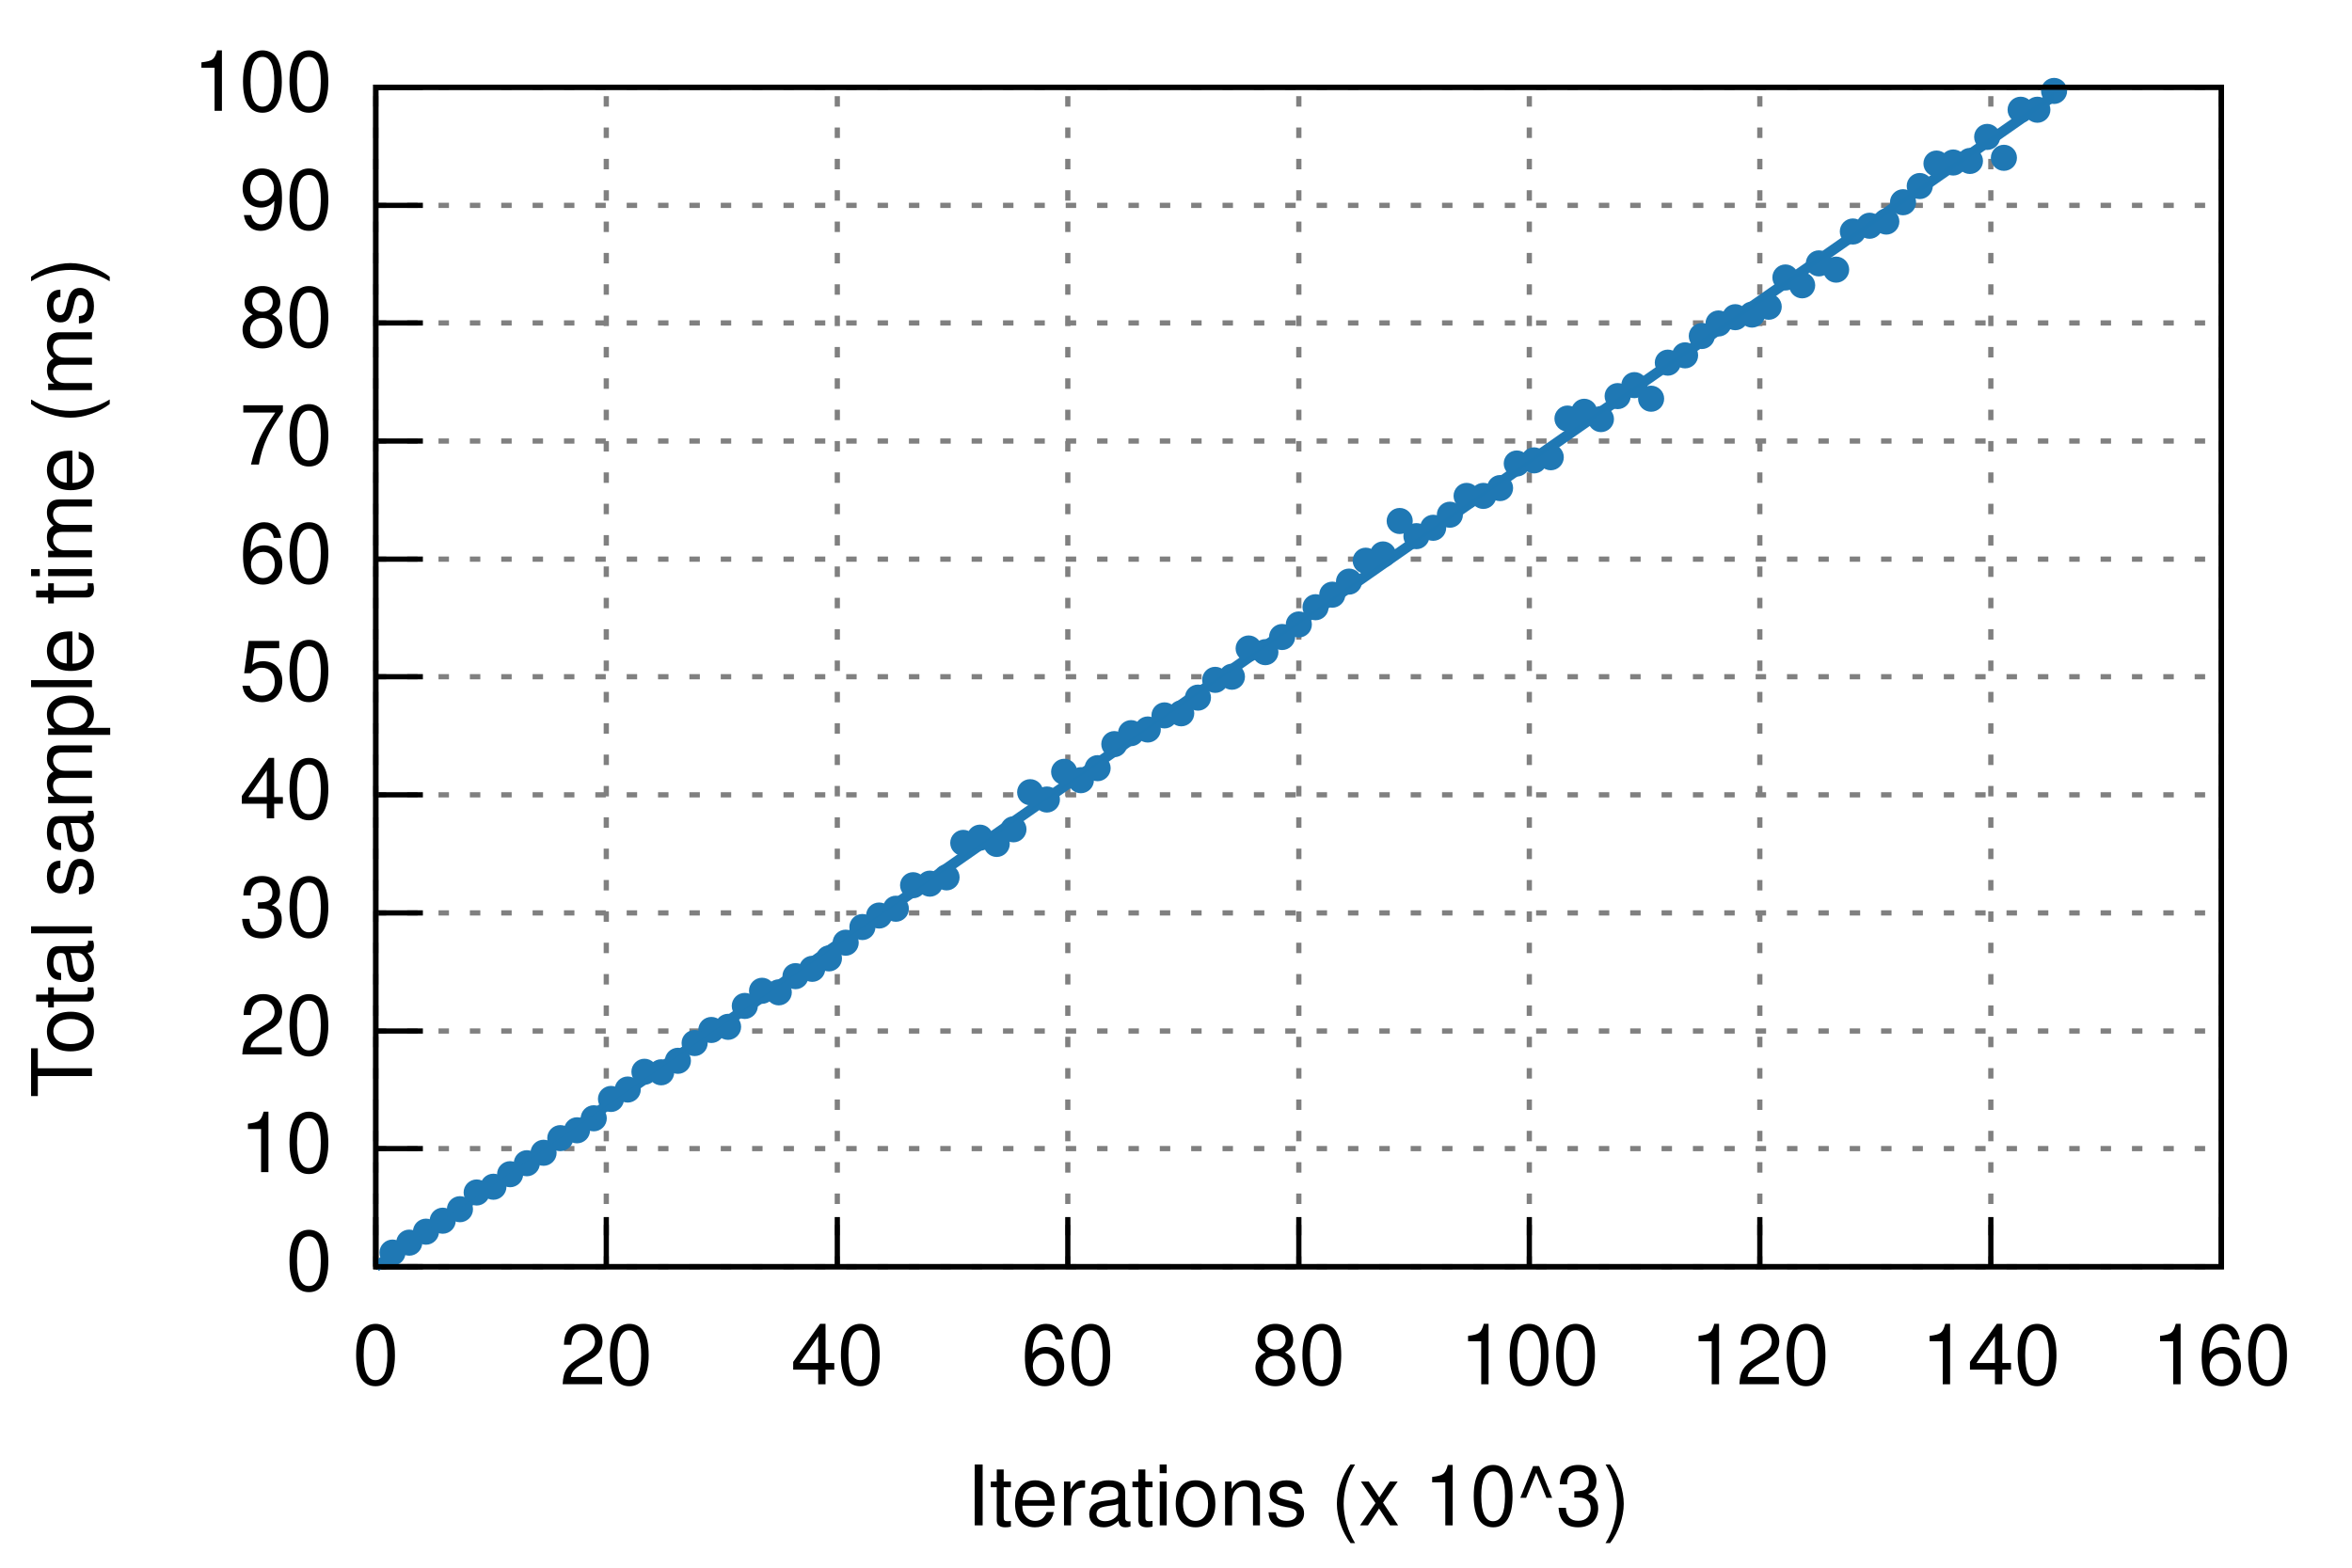
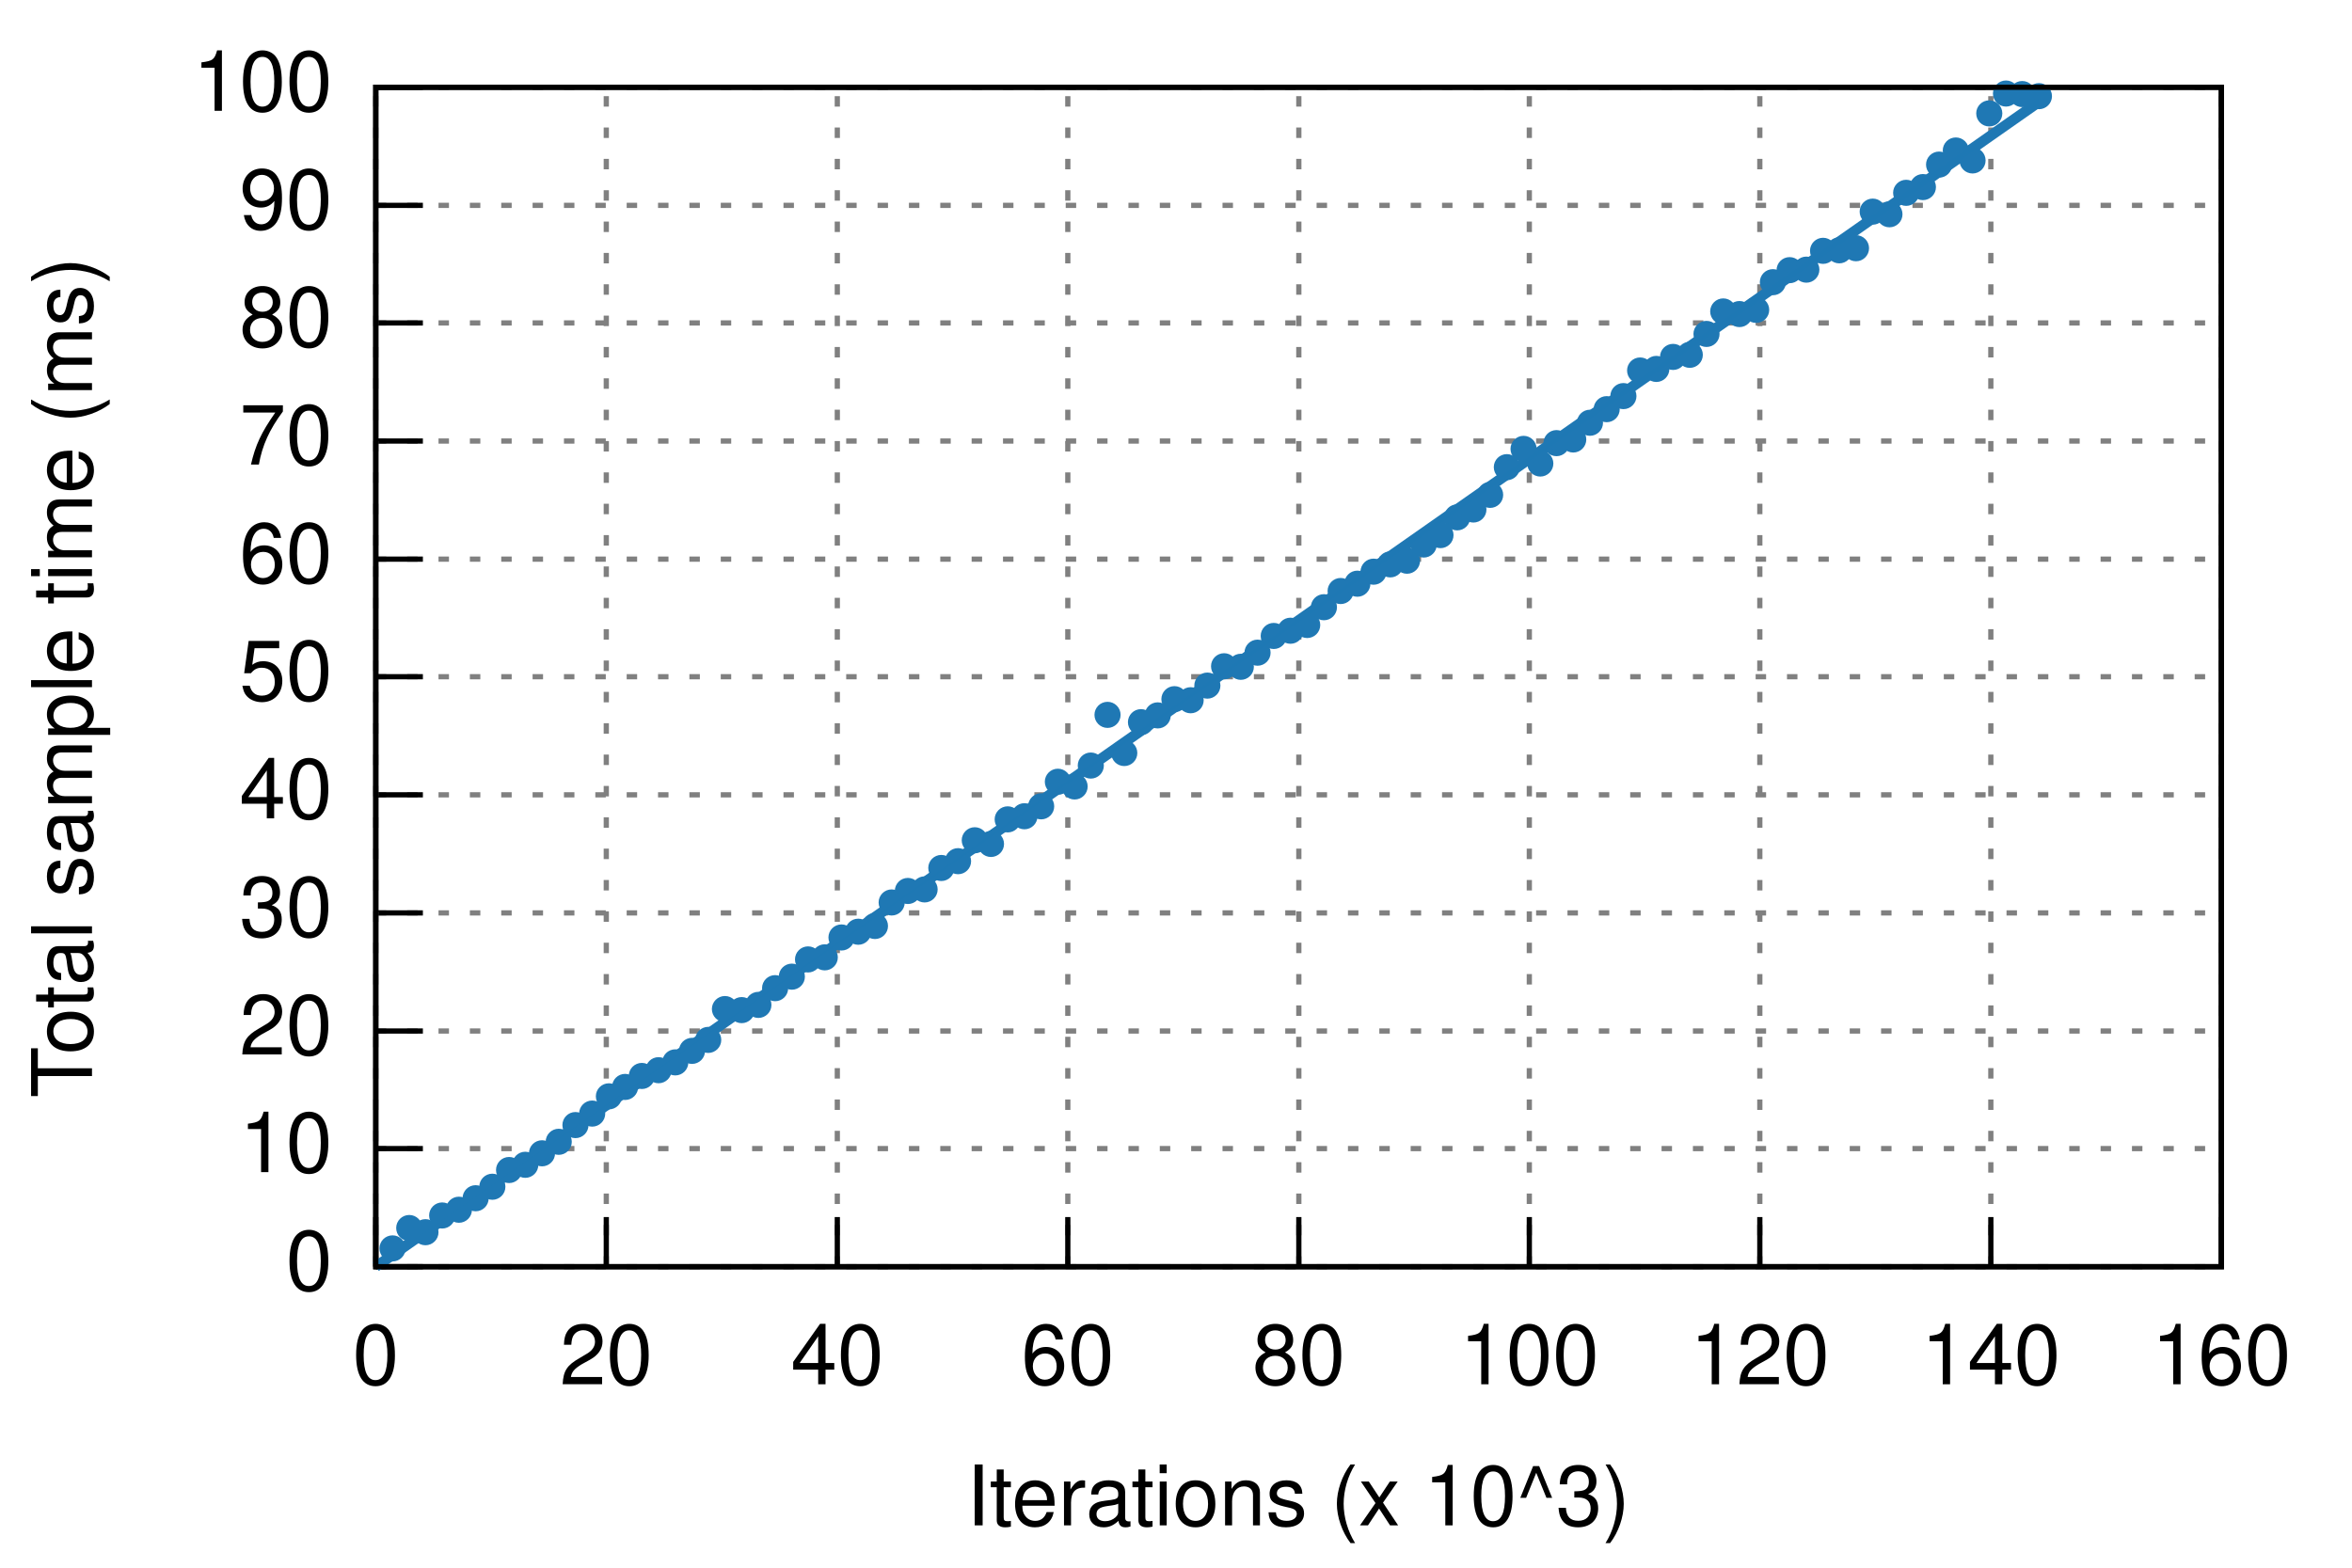
<svg xmlns="http://www.w3.org/2000/svg" xmlns:xlink="http://www.w3.org/1999/xlink" viewBox="0 0 450 300">
  <g id="gnuplot_canvas">
    <rect x="0" y="0" width="450" height="300" fill="none" />
    <defs>
      <circle id="gpDot" r="0.5" stroke-width="0.5" />
      <path id="gpPt0" stroke-width="0.222" stroke="currentColor" d="M-1,0 h2 M0,-1 v2" />
      <path id="gpPt1" stroke-width="0.222" stroke="currentColor" d="M-1,-1 L1,1 M1,-1 L-1,1" />
      <path id="gpPt2" stroke-width="0.222" stroke="currentColor" d="M-1,0 L1,0 M0,-1 L0,1 M-1,-1 L1,1 M-1,1 L1,-1" />
      <rect id="gpPt3" stroke-width="0.222" stroke="currentColor" x="-1" y="-1" width="2" height="2" />
      <rect id="gpPt4" stroke-width="0.222" stroke="currentColor" fill="currentColor" x="-1" y="-1" width="2" height="2" />
      <circle id="gpPt5" stroke-width="0.222" stroke="currentColor" cx="0" cy="0" r="1" />
      <use xlink:href="#gpPt5" id="gpPt6" fill="currentColor" stroke="none" />
      <path id="gpPt7" stroke-width="0.222" stroke="currentColor" d="M0,-1.33 L-1.33,0.67 L1.33,0.67 z" />
      <use xlink:href="#gpPt7" id="gpPt8" fill="currentColor" stroke="none" />
      <use xlink:href="#gpPt7" id="gpPt9" stroke="currentColor" transform="rotate(180)" />
      <use xlink:href="#gpPt9" id="gpPt10" fill="currentColor" stroke="none" />
      <use xlink:href="#gpPt3" id="gpPt11" stroke="currentColor" transform="rotate(45)" />
      <use xlink:href="#gpPt11" id="gpPt12" fill="currentColor" stroke="none" />
    </defs>
    <g style="fill:none; color:white; stroke:currentColor; stroke-width:1.00; stroke-linecap:butt; stroke-linejoin:miter">
</g>
    <g style="fill:none; color:black; stroke:currentColor; stroke-width:1.00; stroke-linecap:butt; stroke-linejoin:miter">
</g>
    <g style="fill:none; color:gray; stroke:currentColor; stroke-width:1.00; stroke-linecap:butt; stroke-linejoin:miter">
      <path stroke="gray" stroke-dasharray=" 2,4" class="gridline" d="M71.9,242.4 L425.0,242.4  h0.01" />
    </g>
    <g style="fill:none; color:black; stroke:currentColor; stroke-width:1.00; stroke-linecap:butt; stroke-linejoin:miter">
      <path stroke="black" d="M71.9,242.4 L80.9,242.4  h0.01" />
      <g transform="translate(63.6,246.9)" style="stroke:none; fill:black; font-family:Helvetica; font-size:12.00pt; text-anchor:end">
        <text> 0</text>
      </g>
    </g>
    <g style="fill:none; color:gray; stroke:currentColor; stroke-width:1.00; stroke-linecap:butt; stroke-linejoin:miter">
      <path stroke="gray" stroke-dasharray=" 2,4" class="gridline" d="M71.9,219.8 L425.0,219.8  h0.01" />
    </g>
    <g style="fill:none; color:black; stroke:currentColor; stroke-width:1.00; stroke-linecap:butt; stroke-linejoin:miter">
      <path stroke="black" d="M71.9,219.8 L80.9,219.8  h0.01" />
      <g transform="translate(63.6,224.3)" style="stroke:none; fill:black; font-family:Helvetica; font-size:12.00pt; text-anchor:end">
        <text> 10</text>
      </g>
    </g>
    <g style="fill:none; color:gray; stroke:currentColor; stroke-width:1.00; stroke-linecap:butt; stroke-linejoin:miter">
      <path stroke="gray" stroke-dasharray=" 2,4" class="gridline" d="M71.9,197.3 L425.0,197.3  h0.01" />
    </g>
    <g style="fill:none; color:black; stroke:currentColor; stroke-width:1.00; stroke-linecap:butt; stroke-linejoin:miter">
      <path stroke="black" d="M71.9,197.3 L80.9,197.3  h0.01" />
      <g transform="translate(63.6,201.8)" style="stroke:none; fill:black; font-family:Helvetica; font-size:12.00pt; text-anchor:end">
        <text> 20</text>
      </g>
    </g>
    <g style="fill:none; color:gray; stroke:currentColor; stroke-width:1.00; stroke-linecap:butt; stroke-linejoin:miter">
      <path stroke="gray" stroke-dasharray=" 2,4" class="gridline" d="M71.9,174.7 L425.0,174.7  h0.01" />
    </g>
    <g style="fill:none; color:black; stroke:currentColor; stroke-width:1.00; stroke-linecap:butt; stroke-linejoin:miter">
      <path stroke="black" d="M71.9,174.7 L80.9,174.7  h0.01" />
      <g transform="translate(63.6,179.2)" style="stroke:none; fill:black; font-family:Helvetica; font-size:12.00pt; text-anchor:end">
        <text> 30</text>
      </g>
    </g>
    <g style="fill:none; color:gray; stroke:currentColor; stroke-width:1.00; stroke-linecap:butt; stroke-linejoin:miter">
      <path stroke="gray" stroke-dasharray=" 2,4" class="gridline" d="M71.9,152.1 L425.0,152.1  h0.01" />
    </g>
    <g style="fill:none; color:black; stroke:currentColor; stroke-width:1.00; stroke-linecap:butt; stroke-linejoin:miter">
      <path stroke="black" d="M71.9,152.1 L80.9,152.1  h0.01" />
      <g transform="translate(63.6,156.6)" style="stroke:none; fill:black; font-family:Helvetica; font-size:12.00pt; text-anchor:end">
        <text> 40</text>
      </g>
    </g>
    <g style="fill:none; color:gray; stroke:currentColor; stroke-width:1.00; stroke-linecap:butt; stroke-linejoin:miter">
      <path stroke="gray" stroke-dasharray=" 2,4" class="gridline" d="M71.9,129.5 L425.0,129.5  h0.01" />
    </g>
    <g style="fill:none; color:black; stroke:currentColor; stroke-width:1.00; stroke-linecap:butt; stroke-linejoin:miter">
      <path stroke="black" d="M71.9,129.5 L80.9,129.5  h0.01" />
      <g transform="translate(63.6,134.0)" style="stroke:none; fill:black; font-family:Helvetica; font-size:12.00pt; text-anchor:end">
        <text> 50</text>
      </g>
    </g>
    <g style="fill:none; color:gray; stroke:currentColor; stroke-width:1.00; stroke-linecap:butt; stroke-linejoin:miter">
      <path stroke="gray" stroke-dasharray=" 2,4" class="gridline" d="M71.9,107.0 L425.0,107.0  h0.01" />
    </g>
    <g style="fill:none; color:black; stroke:currentColor; stroke-width:1.00; stroke-linecap:butt; stroke-linejoin:miter">
      <path stroke="black" d="M71.9,107.0 L80.9,107.0  h0.01" />
      <g transform="translate(63.6,111.5)" style="stroke:none; fill:black; font-family:Helvetica; font-size:12.00pt; text-anchor:end">
        <text> 60</text>
      </g>
    </g>
    <g style="fill:none; color:gray; stroke:currentColor; stroke-width:1.00; stroke-linecap:butt; stroke-linejoin:miter">
      <path stroke="gray" stroke-dasharray=" 2,4" class="gridline" d="M71.9,84.4 L425.0,84.4  h0.01" />
    </g>
    <g style="fill:none; color:black; stroke:currentColor; stroke-width:1.00; stroke-linecap:butt; stroke-linejoin:miter">
      <path stroke="black" d="M71.9,84.4 L80.9,84.4  h0.01" />
      <g transform="translate(63.6,88.9)" style="stroke:none; fill:black; font-family:Helvetica; font-size:12.00pt; text-anchor:end">
        <text> 70</text>
      </g>
    </g>
    <g style="fill:none; color:gray; stroke:currentColor; stroke-width:1.00; stroke-linecap:butt; stroke-linejoin:miter">
      <path stroke="gray" stroke-dasharray=" 2,4" class="gridline" d="M71.9,61.8 L425.0,61.8  h0.01" />
    </g>
    <g style="fill:none; color:black; stroke:currentColor; stroke-width:1.00; stroke-linecap:butt; stroke-linejoin:miter">
      <path stroke="black" d="M71.9,61.8 L80.9,61.8  h0.01" />
      <g transform="translate(63.6,66.3)" style="stroke:none; fill:black; font-family:Helvetica; font-size:12.00pt; text-anchor:end">
        <text> 80</text>
      </g>
    </g>
    <g style="fill:none; color:gray; stroke:currentColor; stroke-width:1.00; stroke-linecap:butt; stroke-linejoin:miter">
      <path stroke="gray" stroke-dasharray=" 2,4" class="gridline" d="M71.9,39.3 L425.0,39.3  h0.01" />
    </g>
    <g style="fill:none; color:black; stroke:currentColor; stroke-width:1.00; stroke-linecap:butt; stroke-linejoin:miter">
      <path stroke="black" d="M71.9,39.3 L80.9,39.3  h0.01" />
      <g transform="translate(63.6,43.8)" style="stroke:none; fill:black; font-family:Helvetica; font-size:12.00pt; text-anchor:end">
        <text> 90</text>
      </g>
    </g>
    <g style="fill:none; color:gray; stroke:currentColor; stroke-width:1.00; stroke-linecap:butt; stroke-linejoin:miter">
      <path stroke="gray" stroke-dasharray=" 2,4" class="gridline" d="M71.9,16.7 L425.0,16.7  h0.01" />
    </g>
    <g style="fill:none; color:black; stroke:currentColor; stroke-width:1.00; stroke-linecap:butt; stroke-linejoin:miter">
      <path stroke="black" d="M71.9,16.7 L80.9,16.7  h0.01" />
      <g transform="translate(63.6,21.2)" style="stroke:none; fill:black; font-family:Helvetica; font-size:12.00pt; text-anchor:end">
        <text> 100</text>
      </g>
    </g>
    <g style="fill:none; color:gray; stroke:currentColor; stroke-width:1.00; stroke-linecap:butt; stroke-linejoin:miter">
      <path stroke="gray" stroke-dasharray=" 2,4" class="gridline" d="M71.9,242.4 L71.9,16.7  h0.01" />
    </g>
    <g style="fill:none; color:black; stroke:currentColor; stroke-width:1.00; stroke-linecap:butt; stroke-linejoin:miter">
      <path stroke="black" d="M71.9,242.4 L71.9,233.4  h0.01" />
      <g transform="translate(71.9,264.9)" style="stroke:none; fill:black; font-family:Helvetica; font-size:12.00pt; text-anchor:middle">
        <text> 0</text>
      </g>
    </g>
    <g style="fill:none; color:gray; stroke:currentColor; stroke-width:1.00; stroke-linecap:butt; stroke-linejoin:miter">
      <path stroke="gray" stroke-dasharray=" 2,4" class="gridline" d="M116.0,242.4 L116.0,16.7  h0.01" />
    </g>
    <g style="fill:none; color:black; stroke:currentColor; stroke-width:1.00; stroke-linecap:butt; stroke-linejoin:miter">
      <path stroke="black" d="M116.0,242.4 L116.0,233.4  h0.01" />
      <g transform="translate(116.0,264.9)" style="stroke:none; fill:black; font-family:Helvetica; font-size:12.00pt; text-anchor:middle">
        <text> 20</text>
      </g>
    </g>
    <g style="fill:none; color:gray; stroke:currentColor; stroke-width:1.00; stroke-linecap:butt; stroke-linejoin:miter">
      <path stroke="gray" stroke-dasharray=" 2,4" class="gridline" d="M160.2,242.4 L160.2,16.7  h0.01" />
    </g>
    <g style="fill:none; color:black; stroke:currentColor; stroke-width:1.00; stroke-linecap:butt; stroke-linejoin:miter">
      <path stroke="black" d="M160.2,242.4 L160.2,233.4  h0.01" />
      <g transform="translate(160.2,264.9)" style="stroke:none; fill:black; font-family:Helvetica; font-size:12.00pt; text-anchor:middle">
        <text> 40</text>
      </g>
    </g>
    <g style="fill:none; color:gray; stroke:currentColor; stroke-width:1.00; stroke-linecap:butt; stroke-linejoin:miter">
      <path stroke="gray" stroke-dasharray=" 2,4" class="gridline" d="M204.3,242.4 L204.3,16.7  h0.01" />
    </g>
    <g style="fill:none; color:black; stroke:currentColor; stroke-width:1.00; stroke-linecap:butt; stroke-linejoin:miter">
      <path stroke="black" d="M204.3,242.4 L204.3,233.4  h0.01" />
      <g transform="translate(204.3,264.9)" style="stroke:none; fill:black; font-family:Helvetica; font-size:12.00pt; text-anchor:middle">
        <text> 60</text>
      </g>
    </g>
    <g style="fill:none; color:gray; stroke:currentColor; stroke-width:1.00; stroke-linecap:butt; stroke-linejoin:miter">
      <path stroke="gray" stroke-dasharray=" 2,4" class="gridline" d="M248.5,242.4 L248.5,16.7  h0.01" />
    </g>
    <g style="fill:none; color:black; stroke:currentColor; stroke-width:1.00; stroke-linecap:butt; stroke-linejoin:miter">
      <path stroke="black" d="M248.5,242.4 L248.5,233.4  h0.01" />
      <g transform="translate(248.5,264.9)" style="stroke:none; fill:black; font-family:Helvetica; font-size:12.00pt; text-anchor:middle">
        <text> 80</text>
      </g>
    </g>
    <g style="fill:none; color:gray; stroke:currentColor; stroke-width:1.00; stroke-linecap:butt; stroke-linejoin:miter">
      <path stroke="gray" stroke-dasharray=" 2,4" class="gridline" d="M292.6,242.4 L292.6,16.7  h0.01" />
    </g>
    <g style="fill:none; color:black; stroke:currentColor; stroke-width:1.00; stroke-linecap:butt; stroke-linejoin:miter">
      <path stroke="black" d="M292.6,242.4 L292.6,233.4  h0.01" />
      <g transform="translate(292.6,264.9)" style="stroke:none; fill:black; font-family:Helvetica; font-size:12.00pt; text-anchor:middle">
        <text> 100</text>
      </g>
    </g>
    <g style="fill:none; color:gray; stroke:currentColor; stroke-width:1.00; stroke-linecap:butt; stroke-linejoin:miter">
      <path stroke="gray" stroke-dasharray=" 2,4" class="gridline" d="M336.7,242.4 L336.7,16.7  h0.01" />
    </g>
    <g style="fill:none; color:black; stroke:currentColor; stroke-width:1.00; stroke-linecap:butt; stroke-linejoin:miter">
      <path stroke="black" d="M336.7,242.4 L336.7,233.4  h0.01" />
      <g transform="translate(336.7,264.9)" style="stroke:none; fill:black; font-family:Helvetica; font-size:12.00pt; text-anchor:middle">
        <text> 120</text>
      </g>
    </g>
    <g style="fill:none; color:gray; stroke:currentColor; stroke-width:1.00; stroke-linecap:butt; stroke-linejoin:miter">
      <path stroke="gray" stroke-dasharray=" 2,4" class="gridline" d="M380.9,242.4 L380.9,16.7  h0.01" />
    </g>
    <g style="fill:none; color:black; stroke:currentColor; stroke-width:1.00; stroke-linecap:butt; stroke-linejoin:miter">
      <path stroke="black" d="M380.9,242.4 L380.9,233.4  h0.01" />
      <g transform="translate(380.9,264.9)" style="stroke:none; fill:black; font-family:Helvetica; font-size:12.00pt; text-anchor:middle">
        <text> 140</text>
      </g>
    </g>
    <g style="fill:none; color:gray; stroke:currentColor; stroke-width:1.00; stroke-linecap:butt; stroke-linejoin:miter">
      <path stroke="gray" stroke-dasharray=" 2,4" class="gridline" d="M425.0,242.4 L425.0,16.7  h0.01" />
    </g>
    <g style="fill:none; color:black; stroke:currentColor; stroke-width:1.00; stroke-linecap:butt; stroke-linejoin:miter">
      <path stroke="black" d="M425.0,242.4 L425.0,233.4  h0.01" />
      <g transform="translate(425.0,264.9)" style="stroke:none; fill:black; font-family:Helvetica; font-size:12.00pt; text-anchor:middle">
        <text> 160</text>
      </g>
      <path stroke="black" d="M71.9,16.7 L71.9,242.4 L425.0,242.4 L425.0,16.7 L71.9,16.7 Z  h0.01" />
      <g transform="translate(17.6,129.6) rotate(270)" style="stroke:none; fill:black; font-family:Helvetica; font-size:12.00pt; text-anchor:middle">
        <text>Total sample time (ms)</text>
      </g>
      <g transform="translate(248.4,291.9)" style="stroke:none; fill:black; font-family:Helvetica; font-size:12.00pt; text-anchor:middle">
        <text>Iterations (x 10^3)</text>
      </g>
    </g>
    <g id="gnuplot_plot_1">
      <g style="fill:none; color:red; stroke:currentColor; stroke-width:1.00; stroke-linecap:butt; stroke-linejoin:miter">
-         <use xlink:href="#gpPt6" transform="translate(75.1,239.7) scale(2.25)" color="rgb( 31, 120, 180)" />
-         <use xlink:href="#gpPt6" transform="translate(78.3,237.8) scale(2.25)" color="rgb( 31, 120, 180)" />
-         <use xlink:href="#gpPt6" transform="translate(81.5,235.7) scale(2.25)" color="rgb( 31, 120, 180)" />
-         <use xlink:href="#gpPt6" transform="translate(84.7,233.6) scale(2.25)" color="rgb( 31, 120, 180)" />
-         <use xlink:href="#gpPt6" transform="translate(88.0,231.4) scale(2.25)" color="rgb( 31, 120, 180)" />
-         <use xlink:href="#gpPt6" transform="translate(91.2,228.2) scale(2.25)" color="rgb( 31, 120, 180)" />
-         <use xlink:href="#gpPt6" transform="translate(94.4,227.1) scale(2.25)" color="rgb( 31, 120, 180)" />
-         <use xlink:href="#gpPt6" transform="translate(97.6,224.7) scale(2.25)" color="rgb( 31, 120, 180)" />
-         <use xlink:href="#gpPt6" transform="translate(100.8,222.6) scale(2.25)" color="rgb( 31, 120, 180)" />
-         <use xlink:href="#gpPt6" transform="translate(104.0,220.6) scale(2.25)" color="rgb( 31, 120, 180)" />
-         <use xlink:href="#gpPt6" transform="translate(107.2,217.8) scale(2.25)" color="rgb( 31, 120, 180)" />
-         <use xlink:href="#gpPt6" transform="translate(110.4,216.3) scale(2.25)" color="rgb( 31, 120, 180)" />
-         <use xlink:href="#gpPt6" transform="translate(113.6,214.0) scale(2.25)" color="rgb( 31, 120, 180)" />
-         <use xlink:href="#gpPt6" transform="translate(116.9,210.3) scale(2.25)" color="rgb( 31, 120, 180)" />
-         <use xlink:href="#gpPt6" transform="translate(120.1,208.5) scale(2.25)" color="rgb( 31, 120, 180)" />
-         <use xlink:href="#gpPt6" transform="translate(123.3,205.1) scale(2.25)" color="rgb( 31, 120, 180)" />
-         <use xlink:href="#gpPt6" transform="translate(126.5,205.2) scale(2.25)" color="rgb( 31, 120, 180)" />
-         <use xlink:href="#gpPt6" transform="translate(129.7,203.0) scale(2.25)" color="rgb( 31, 120, 180)" />
-         <use xlink:href="#gpPt6" transform="translate(132.9,199.6) scale(2.25)" color="rgb( 31, 120, 180)" />
-         <use xlink:href="#gpPt6" transform="translate(136.1,197.1) scale(2.25)" color="rgb( 31, 120, 180)" />
-         <use xlink:href="#gpPt6" transform="translate(139.3,196.5) scale(2.25)" color="rgb( 31, 120, 180)" />
-         <use xlink:href="#gpPt6" transform="translate(142.5,192.5) scale(2.25)" color="rgb( 31, 120, 180)" />
-         <use xlink:href="#gpPt6" transform="translate(145.8,189.6) scale(2.25)" color="rgb( 31, 120, 180)" />
-         <use xlink:href="#gpPt6" transform="translate(149.0,189.9) scale(2.25)" color="rgb( 31, 120, 180)" />
-         <use xlink:href="#gpPt6" transform="translate(152.2,186.8) scale(2.25)" color="rgb( 31, 120, 180)" />
-         <use xlink:href="#gpPt6" transform="translate(155.4,185.4) scale(2.25)" color="rgb( 31, 120, 180)" />
-         <use xlink:href="#gpPt6" transform="translate(158.6,183.4) scale(2.25)" color="rgb( 31, 120, 180)" />
-         <use xlink:href="#gpPt6" transform="translate(161.8,180.4) scale(2.25)" color="rgb( 31, 120, 180)" />
-         <use xlink:href="#gpPt6" transform="translate(165.0,177.4) scale(2.25)" color="rgb( 31, 120, 180)" />
-         <use xlink:href="#gpPt6" transform="translate(168.2,175.2) scale(2.25)" color="rgb( 31, 120, 180)" />
-         <use xlink:href="#gpPt6" transform="translate(171.4,173.9) scale(2.25)" color="rgb( 31, 120, 180)" />
-         <use xlink:href="#gpPt6" transform="translate(174.7,169.4) scale(2.25)" color="rgb( 31, 120, 180)" />
-         <use xlink:href="#gpPt6" transform="translate(177.9,169.1) scale(2.25)" color="rgb( 31, 120, 180)" />
-         <use xlink:href="#gpPt6" transform="translate(181.1,167.9) scale(2.25)" color="rgb( 31, 120, 180)" />
-         <use xlink:href="#gpPt6" transform="translate(184.3,161.3) scale(2.25)" color="rgb( 31, 120, 180)" />
-         <use xlink:href="#gpPt6" transform="translate(187.5,160.3) scale(2.25)" color="rgb( 31, 120, 180)" />
-         <use xlink:href="#gpPt6" transform="translate(190.7,161.5) scale(2.25)" color="rgb( 31, 120, 180)" />
-         <use xlink:href="#gpPt6" transform="translate(193.9,158.7) scale(2.25)" color="rgb( 31, 120, 180)" />
-         <use xlink:href="#gpPt6" transform="translate(197.1,151.6) scale(2.25)" color="rgb( 31, 120, 180)" />
-         <use xlink:href="#gpPt6" transform="translate(200.3,153.0) scale(2.25)" color="rgb( 31, 120, 180)" />
-         <use xlink:href="#gpPt6" transform="translate(203.6,147.7) scale(2.25)" color="rgb( 31, 120, 180)" />
-         <use xlink:href="#gpPt6" transform="translate(206.8,149.3) scale(2.25)" color="rgb( 31, 120, 180)" />
-         <use xlink:href="#gpPt6" transform="translate(210.0,147.0) scale(2.25)" color="rgb( 31, 120, 180)" />
-         <use xlink:href="#gpPt6" transform="translate(213.2,142.4) scale(2.25)" color="rgb( 31, 120, 180)" />
-         <use xlink:href="#gpPt6" transform="translate(216.4,140.3) scale(2.25)" color="rgb( 31, 120, 180)" />
-         <use xlink:href="#gpPt6" transform="translate(219.6,139.6) scale(2.25)" color="rgb( 31, 120, 180)" />
-         <use xlink:href="#gpPt6" transform="translate(222.8,136.9) scale(2.25)" color="rgb( 31, 120, 180)" />
-         <use xlink:href="#gpPt6" transform="translate(226.0,136.5) scale(2.25)" color="rgb( 31, 120, 180)" />
-         <use xlink:href="#gpPt6" transform="translate(229.2,133.5) scale(2.25)" color="rgb( 31, 120, 180)" />
-         <use xlink:href="#gpPt6" transform="translate(232.5,130.1) scale(2.25)" color="rgb( 31, 120, 180)" />
-         <use xlink:href="#gpPt6" transform="translate(235.7,129.5) scale(2.25)" color="rgb( 31, 120, 180)" />
-         <use xlink:href="#gpPt6" transform="translate(238.9,124.1) scale(2.25)" color="rgb( 31, 120, 180)" />
-         <use xlink:href="#gpPt6" transform="translate(242.1,124.8) scale(2.25)" color="rgb( 31, 120, 180)" />
-         <use xlink:href="#gpPt6" transform="translate(245.3,121.9) scale(2.25)" color="rgb( 31, 120, 180)" />
-         <use xlink:href="#gpPt6" transform="translate(248.5,119.5) scale(2.25)" color="rgb( 31, 120, 180)" />
-         <use xlink:href="#gpPt6" transform="translate(251.7,116.2) scale(2.25)" color="rgb( 31, 120, 180)" />
-         <use xlink:href="#gpPt6" transform="translate(254.9,113.8) scale(2.25)" color="rgb( 31, 120, 180)" />
-         <use xlink:href="#gpPt6" transform="translate(258.1,111.3) scale(2.25)" color="rgb( 31, 120, 180)" />
-         <use xlink:href="#gpPt6" transform="translate(261.3,107.3) scale(2.25)" color="rgb( 31, 120, 180)" />
-         <use xlink:href="#gpPt6" transform="translate(264.6,106.1) scale(2.25)" color="rgb( 31, 120, 180)" />
-         <use xlink:href="#gpPt6" transform="translate(267.8,99.7) scale(2.25)" color="rgb( 31, 120, 180)" />
-         <use xlink:href="#gpPt6" transform="translate(271.0,102.6) scale(2.25)" color="rgb( 31, 120, 180)" />
-         <use xlink:href="#gpPt6" transform="translate(274.2,101.0) scale(2.25)" color="rgb( 31, 120, 180)" />
-         <use xlink:href="#gpPt6" transform="translate(277.4,98.5) scale(2.25)" color="rgb( 31, 120, 180)" />
-         <use xlink:href="#gpPt6" transform="translate(280.6,94.9) scale(2.25)" color="rgb( 31, 120, 180)" />
-         <use xlink:href="#gpPt6" transform="translate(283.8,94.9) scale(2.25)" color="rgb( 31, 120, 180)" />
-         <use xlink:href="#gpPt6" transform="translate(287.0,93.4) scale(2.25)" color="rgb( 31, 120, 180)" />
-         <use xlink:href="#gpPt6" transform="translate(290.2,88.7) scale(2.25)" color="rgb( 31, 120, 180)" />
-         <use xlink:href="#gpPt6" transform="translate(293.5,88.1) scale(2.25)" color="rgb( 31, 120, 180)" />
-         <use xlink:href="#gpPt6" transform="translate(296.7,87.5) scale(2.25)" color="rgb( 31, 120, 180)" />
-         <use xlink:href="#gpPt6" transform="translate(299.9,80.1) scale(2.25)" color="rgb( 31, 120, 180)" />
-         <use xlink:href="#gpPt6" transform="translate(303.1,78.8) scale(2.25)" color="rgb( 31, 120, 180)" />
-         <use xlink:href="#gpPt6" transform="translate(306.3,80.2) scale(2.25)" color="rgb( 31, 120, 180)" />
-         <use xlink:href="#gpPt6" transform="translate(309.5,75.8) scale(2.25)" color="rgb( 31, 120, 180)" />
-         <use xlink:href="#gpPt6" transform="translate(312.7,73.7) scale(2.25)" color="rgb( 31, 120, 180)" />
-         <use xlink:href="#gpPt6" transform="translate(315.9,76.3) scale(2.25)" color="rgb( 31, 120, 180)" />
-         <use xlink:href="#gpPt6" transform="translate(319.1,69.4) scale(2.25)" color="rgb( 31, 120, 180)" />
-         <use xlink:href="#gpPt6" transform="translate(322.4,68.0) scale(2.25)" color="rgb( 31, 120, 180)" />
-         <use xlink:href="#gpPt6" transform="translate(325.6,64.3) scale(2.25)" color="rgb( 31, 120, 180)" />
-         <use xlink:href="#gpPt6" transform="translate(328.8,61.9) scale(2.25)" color="rgb( 31, 120, 180)" />
-         <use xlink:href="#gpPt6" transform="translate(332.0,60.7) scale(2.25)" color="rgb( 31, 120, 180)" />
-         <use xlink:href="#gpPt6" transform="translate(335.2,60.2) scale(2.25)" color="rgb( 31, 120, 180)" />
-         <use xlink:href="#gpPt6" transform="translate(338.4,58.7) scale(2.25)" color="rgb( 31, 120, 180)" />
-         <use xlink:href="#gpPt6" transform="translate(341.6,53.1) scale(2.25)" color="rgb( 31, 120, 180)" />
-         <use xlink:href="#gpPt6" transform="translate(344.8,54.6) scale(2.25)" color="rgb( 31, 120, 180)" />
-         <use xlink:href="#gpPt6" transform="translate(348.0,50.4) scale(2.25)" color="rgb( 31, 120, 180)" />
-         <use xlink:href="#gpPt6" transform="translate(351.3,51.6) scale(2.25)" color="rgb( 31, 120, 180)" />
-         <use xlink:href="#gpPt6" transform="translate(354.5,44.3) scale(2.25)" color="rgb( 31, 120, 180)" />
-         <use xlink:href="#gpPt6" transform="translate(357.7,43.2) scale(2.25)" color="rgb( 31, 120, 180)" />
-         <use xlink:href="#gpPt6" transform="translate(360.9,42.4) scale(2.25)" color="rgb( 31, 120, 180)" />
-         <use xlink:href="#gpPt6" transform="translate(364.1,38.7) scale(2.25)" color="rgb( 31, 120, 180)" />
-         <use xlink:href="#gpPt6" transform="translate(367.3,35.6) scale(2.25)" color="rgb( 31, 120, 180)" />
-         <use xlink:href="#gpPt6" transform="translate(370.5,31.3) scale(2.25)" color="rgb( 31, 120, 180)" />
-         <use xlink:href="#gpPt6" transform="translate(373.7,31.1) scale(2.25)" color="rgb( 31, 120, 180)" />
-         <use xlink:href="#gpPt6" transform="translate(376.9,30.8) scale(2.25)" color="rgb( 31, 120, 180)" />
-         <use xlink:href="#gpPt6" transform="translate(380.2,26.2) scale(2.25)" color="rgb( 31, 120, 180)" />
-         <use xlink:href="#gpPt6" transform="translate(383.4,30.2) scale(2.25)" color="rgb( 31, 120, 180)" />
-         <use xlink:href="#gpPt6" transform="translate(386.6,21.0) scale(2.25)" color="rgb( 31, 120, 180)" />
-         <use xlink:href="#gpPt6" transform="translate(389.8,21.0) scale(2.25)" color="rgb( 31, 120, 180)" />
-         <use xlink:href="#gpPt6" transform="translate(393.0,17.4) scale(2.25)" color="rgb( 31, 120, 180)" />
+         <use xlink:href="#gpPt6" transform="translate(75.1,238.9) scale(2.25)" color="rgb( 31, 120, 180)" />
+         <use xlink:href="#gpPt6" transform="translate(78.3,235.0) scale(2.25)" color="rgb( 31, 120, 180)" />
+         <use xlink:href="#gpPt6" transform="translate(81.4,235.8) scale(2.25)" color="rgb( 31, 120, 180)" />
+         <use xlink:href="#gpPt6" transform="translate(84.6,232.6) scale(2.25)" color="rgb( 31, 120, 180)" />
+         <use xlink:href="#gpPt6" transform="translate(87.8,231.5) scale(2.25)" color="rgb( 31, 120, 180)" />
+         <use xlink:href="#gpPt6" transform="translate(91.0,229.3) scale(2.25)" color="rgb( 31, 120, 180)" />
+         <use xlink:href="#gpPt6" transform="translate(94.2,227.1) scale(2.25)" color="rgb( 31, 120, 180)" />
+         <use xlink:href="#gpPt6" transform="translate(97.4,223.9) scale(2.25)" color="rgb( 31, 120, 180)" />
+         <use xlink:href="#gpPt6" transform="translate(100.5,222.9) scale(2.25)" color="rgb( 31, 120, 180)" />
+         <use xlink:href="#gpPt6" transform="translate(103.7,220.7) scale(2.25)" color="rgb( 31, 120, 180)" />
+         <use xlink:href="#gpPt6" transform="translate(106.9,218.5) scale(2.25)" color="rgb( 31, 120, 180)" />
+         <use xlink:href="#gpPt6" transform="translate(110.1,215.3) scale(2.25)" color="rgb( 31, 120, 180)" />
+         <use xlink:href="#gpPt6" transform="translate(113.3,213.1) scale(2.25)" color="rgb( 31, 120, 180)" />
+         <use xlink:href="#gpPt6" transform="translate(116.5,209.8) scale(2.25)" color="rgb( 31, 120, 180)" />
+         <use xlink:href="#gpPt6" transform="translate(119.6,208.0) scale(2.25)" color="rgb( 31, 120, 180)" />
+         <use xlink:href="#gpPt6" transform="translate(122.8,205.9) scale(2.25)" color="rgb( 31, 120, 180)" />
+         <use xlink:href="#gpPt6" transform="translate(126.0,204.8) scale(2.25)" color="rgb( 31, 120, 180)" />
+         <use xlink:href="#gpPt6" transform="translate(129.2,203.3) scale(2.25)" color="rgb( 31, 120, 180)" />
+         <use xlink:href="#gpPt6" transform="translate(132.4,201.1) scale(2.25)" color="rgb( 31, 120, 180)" />
+         <use xlink:href="#gpPt6" transform="translate(135.5,199.0) scale(2.25)" color="rgb( 31, 120, 180)" />
+         <use xlink:href="#gpPt6" transform="translate(138.7,193.1) scale(2.25)" color="rgb( 31, 120, 180)" />
+         <use xlink:href="#gpPt6" transform="translate(141.9,193.3) scale(2.25)" color="rgb( 31, 120, 180)" />
+         <use xlink:href="#gpPt6" transform="translate(145.1,192.3) scale(2.25)" color="rgb( 31, 120, 180)" />
+         <use xlink:href="#gpPt6" transform="translate(148.3,189.1) scale(2.25)" color="rgb( 31, 120, 180)" />
+         <use xlink:href="#gpPt6" transform="translate(151.5,186.9) scale(2.25)" color="rgb( 31, 120, 180)" />
+         <use xlink:href="#gpPt6" transform="translate(154.6,183.6) scale(2.25)" color="rgb( 31, 120, 180)" />
+         <use xlink:href="#gpPt6" transform="translate(157.8,183.2) scale(2.25)" color="rgb( 31, 120, 180)" />
+         <use xlink:href="#gpPt6" transform="translate(161.0,179.4) scale(2.25)" color="rgb( 31, 120, 180)" />
+         <use xlink:href="#gpPt6" transform="translate(164.2,178.3) scale(2.25)" color="rgb( 31, 120, 180)" />
+         <use xlink:href="#gpPt6" transform="translate(167.4,177.2) scale(2.25)" color="rgb( 31, 120, 180)" />
+         <use xlink:href="#gpPt6" transform="translate(170.6,172.7) scale(2.25)" color="rgb( 31, 120, 180)" />
+         <use xlink:href="#gpPt6" transform="translate(173.7,170.5) scale(2.25)" color="rgb( 31, 120, 180)" />
+         <use xlink:href="#gpPt6" transform="translate(176.9,170.2) scale(2.25)" color="rgb( 31, 120, 180)" />
+         <use xlink:href="#gpPt6" transform="translate(180.1,166.1) scale(2.25)" color="rgb( 31, 120, 180)" />
+         <use xlink:href="#gpPt6" transform="translate(183.3,164.8) scale(2.25)" color="rgb( 31, 120, 180)" />
+         <use xlink:href="#gpPt6" transform="translate(186.5,160.8) scale(2.25)" color="rgb( 31, 120, 180)" />
+         <use xlink:href="#gpPt6" transform="translate(189.6,161.5) scale(2.25)" color="rgb( 31, 120, 180)" />
+         <use xlink:href="#gpPt6" transform="translate(192.8,156.8) scale(2.25)" color="rgb( 31, 120, 180)" />
+         <use xlink:href="#gpPt6" transform="translate(196.0,156.2) scale(2.25)" color="rgb( 31, 120, 180)" />
+         <use xlink:href="#gpPt6" transform="translate(199.2,154.3) scale(2.25)" color="rgb( 31, 120, 180)" />
+         <use xlink:href="#gpPt6" transform="translate(202.4,149.6) scale(2.25)" color="rgb( 31, 120, 180)" />
+         <use xlink:href="#gpPt6" transform="translate(205.6,150.5) scale(2.25)" color="rgb( 31, 120, 180)" />
+         <use xlink:href="#gpPt6" transform="translate(208.7,146.5) scale(2.25)" color="rgb( 31, 120, 180)" />
+         <use xlink:href="#gpPt6" transform="translate(211.9,136.8) scale(2.25)" color="rgb( 31, 120, 180)" />
+         <use xlink:href="#gpPt6" transform="translate(215.1,144.1) scale(2.25)" color="rgb( 31, 120, 180)" />
+         <use xlink:href="#gpPt6" transform="translate(218.3,138.2) scale(2.25)" color="rgb( 31, 120, 180)" />
+         <use xlink:href="#gpPt6" transform="translate(221.5,136.9) scale(2.25)" color="rgb( 31, 120, 180)" />
+         <use xlink:href="#gpPt6" transform="translate(224.7,133.8) scale(2.25)" color="rgb( 31, 120, 180)" />
+         <use xlink:href="#gpPt6" transform="translate(227.8,134.0) scale(2.25)" color="rgb( 31, 120, 180)" />
+         <use xlink:href="#gpPt6" transform="translate(231.0,131.2) scale(2.25)" color="rgb( 31, 120, 180)" />
+         <use xlink:href="#gpPt6" transform="translate(234.2,127.5) scale(2.25)" color="rgb( 31, 120, 180)" />
+         <use xlink:href="#gpPt6" transform="translate(237.4,127.6) scale(2.25)" color="rgb( 31, 120, 180)" />
+         <use xlink:href="#gpPt6" transform="translate(240.6,124.9) scale(2.25)" color="rgb( 31, 120, 180)" />
+         <use xlink:href="#gpPt6" transform="translate(243.7,121.7) scale(2.25)" color="rgb( 31, 120, 180)" />
+         <use xlink:href="#gpPt6" transform="translate(246.9,120.7) scale(2.25)" color="rgb( 31, 120, 180)" />
+         <use xlink:href="#gpPt6" transform="translate(250.1,119.6) scale(2.25)" color="rgb( 31, 120, 180)" />
+         <use xlink:href="#gpPt6" transform="translate(253.3,116.2) scale(2.25)" color="rgb( 31, 120, 180)" />
+         <use xlink:href="#gpPt6" transform="translate(256.5,113.1) scale(2.25)" color="rgb( 31, 120, 180)" />
+         <use xlink:href="#gpPt6" transform="translate(259.7,111.7) scale(2.25)" color="rgb( 31, 120, 180)" />
+         <use xlink:href="#gpPt6" transform="translate(262.8,109.4) scale(2.25)" color="rgb( 31, 120, 180)" />
+         <use xlink:href="#gpPt6" transform="translate(266.0,108.0) scale(2.25)" color="rgb( 31, 120, 180)" />
+         <use xlink:href="#gpPt6" transform="translate(269.2,107.3) scale(2.25)" color="rgb( 31, 120, 180)" />
+         <use xlink:href="#gpPt6" transform="translate(272.4,104.2) scale(2.25)" color="rgb( 31, 120, 180)" />
+         <use xlink:href="#gpPt6" transform="translate(275.6,102.4) scale(2.25)" color="rgb( 31, 120, 180)" />
+         <use xlink:href="#gpPt6" transform="translate(278.8,99.0) scale(2.25)" color="rgb( 31, 120, 180)" />
+         <use xlink:href="#gpPt6" transform="translate(281.9,97.5) scale(2.25)" color="rgb( 31, 120, 180)" />
+         <use xlink:href="#gpPt6" transform="translate(285.1,94.7) scale(2.25)" color="rgb( 31, 120, 180)" />
+         <use xlink:href="#gpPt6" transform="translate(288.3,89.4) scale(2.25)" color="rgb( 31, 120, 180)" />
+         <use xlink:href="#gpPt6" transform="translate(291.5,85.9) scale(2.25)" color="rgb( 31, 120, 180)" />
+         <use xlink:href="#gpPt6" transform="translate(294.7,88.7) scale(2.25)" color="rgb( 31, 120, 180)" />
+         <use xlink:href="#gpPt6" transform="translate(297.8,84.8) scale(2.25)" color="rgb( 31, 120, 180)" />
+         <use xlink:href="#gpPt6" transform="translate(301.0,84.1) scale(2.25)" color="rgb( 31, 120, 180)" />
+         <use xlink:href="#gpPt6" transform="translate(304.2,80.9) scale(2.25)" color="rgb( 31, 120, 180)" />
+         <use xlink:href="#gpPt6" transform="translate(307.4,78.3) scale(2.25)" color="rgb( 31, 120, 180)" />
+         <use xlink:href="#gpPt6" transform="translate(310.6,75.8) scale(2.25)" color="rgb( 31, 120, 180)" />
+         <use xlink:href="#gpPt6" transform="translate(313.8,70.9) scale(2.25)" color="rgb( 31, 120, 180)" />
+         <use xlink:href="#gpPt6" transform="translate(316.9,70.6) scale(2.25)" color="rgb( 31, 120, 180)" />
+         <use xlink:href="#gpPt6" transform="translate(320.1,68.3) scale(2.25)" color="rgb( 31, 120, 180)" />
+         <use xlink:href="#gpPt6" transform="translate(323.3,67.9) scale(2.25)" color="rgb( 31, 120, 180)" />
+         <use xlink:href="#gpPt6" transform="translate(326.5,63.9) scale(2.25)" color="rgb( 31, 120, 180)" />
+         <use xlink:href="#gpPt6" transform="translate(329.7,59.6) scale(2.25)" color="rgb( 31, 120, 180)" />
+         <use xlink:href="#gpPt6" transform="translate(332.8,60.1) scale(2.25)" color="rgb( 31, 120, 180)" />
+         <use xlink:href="#gpPt6" transform="translate(336.0,59.3) scale(2.25)" color="rgb( 31, 120, 180)" />
+         <use xlink:href="#gpPt6" transform="translate(339.2,54.0) scale(2.25)" color="rgb( 31, 120, 180)" />
+         <use xlink:href="#gpPt6" transform="translate(342.4,51.7) scale(2.25)" color="rgb( 31, 120, 180)" />
+         <use xlink:href="#gpPt6" transform="translate(345.6,51.6) scale(2.25)" color="rgb( 31, 120, 180)" />
+         <use xlink:href="#gpPt6" transform="translate(348.8,48.0) scale(2.25)" color="rgb( 31, 120, 180)" />
+         <use xlink:href="#gpPt6" transform="translate(351.9,47.9) scale(2.25)" color="rgb( 31, 120, 180)" />
+         <use xlink:href="#gpPt6" transform="translate(355.1,47.5) scale(2.25)" color="rgb( 31, 120, 180)" />
+         <use xlink:href="#gpPt6" transform="translate(358.3,40.5) scale(2.25)" color="rgb( 31, 120, 180)" />
+         <use xlink:href="#gpPt6" transform="translate(361.5,41.0) scale(2.25)" color="rgb( 31, 120, 180)" />
+         <use xlink:href="#gpPt6" transform="translate(364.7,36.9) scale(2.25)" color="rgb( 31, 120, 180)" />
+         <use xlink:href="#gpPt6" transform="translate(367.9,35.8) scale(2.25)" color="rgb( 31, 120, 180)" />
+         <use xlink:href="#gpPt6" transform="translate(371.0,31.5) scale(2.25)" color="rgb( 31, 120, 180)" />
+         <use xlink:href="#gpPt6" transform="translate(374.2,28.8) scale(2.25)" color="rgb( 31, 120, 180)" />
+         <use xlink:href="#gpPt6" transform="translate(377.4,30.7) scale(2.25)" color="rgb( 31, 120, 180)" />
+         <use xlink:href="#gpPt6" transform="translate(380.6,21.7) scale(2.25)" color="rgb( 31, 120, 180)" />
+         <use xlink:href="#gpPt6" transform="translate(383.8,17.9) scale(2.25)" color="rgb( 31, 120, 180)" />
+         <use xlink:href="#gpPt6" transform="translate(386.9,18.0) scale(2.25)" color="rgb( 31, 120, 180)" />
+         <use xlink:href="#gpPt6" transform="translate(390.1,18.4) scale(2.25)" color="rgb( 31, 120, 180)" />
      </g>
    </g>
    <g id="gnuplot_plot_2">
      <g style="fill:none; color:white; stroke:rgb( 31, 120, 180); stroke-width:2.00; stroke-linecap:butt; stroke-linejoin:miter">
</g>
      <g style="fill:none; color:red; stroke:currentColor; stroke-width:2.00; stroke-linecap:butt; stroke-linejoin:miter">
-         <path stroke="rgb( 31, 120, 180)" d="M71.9,242.4 L393.0,18.3  h0.01" />
+         <path stroke="rgb( 31, 120, 180)" d="M71.9,242.4 L390.1,19.5  h0.01" />
      </g>
    </g>
    <g id="gnuplot_plot_3">
      <g style="fill:none; color:white; stroke:rgb( 31, 120, 180); stroke-width:1.00; stroke-linecap:butt; stroke-linejoin:miter">
</g>
      <g style="fill:none; color:blue; stroke:currentColor; stroke-width:1.00; stroke-linecap:butt; stroke-linejoin:miter">
        <g style="stroke:none; shape-rendering:crispEdges">
-           <polygon fill="rgb( 31, 120, 180)" fill-opacity="0.25" points="71.9,242.4 71.9,242.4 393.0,17.7 393.0,18.9 " />
+           <polygon fill="rgb( 31, 120, 180)" fill-opacity="0.25" points="71.9,242.4 71.9,242.4 390.1,18.8 390.1,20.2 " />
        </g>
      </g>
    </g>
    <g style="fill:none; color:black; stroke:currentColor; stroke-width:1.00; stroke-linecap:butt; stroke-linejoin:miter">
      <path stroke="black" d="M71.9,16.7 L71.9,242.4 L425.0,242.4 L425.0,16.7 L71.9,16.7 Z  h0.01" />
    </g>
  </g>
</svg>
